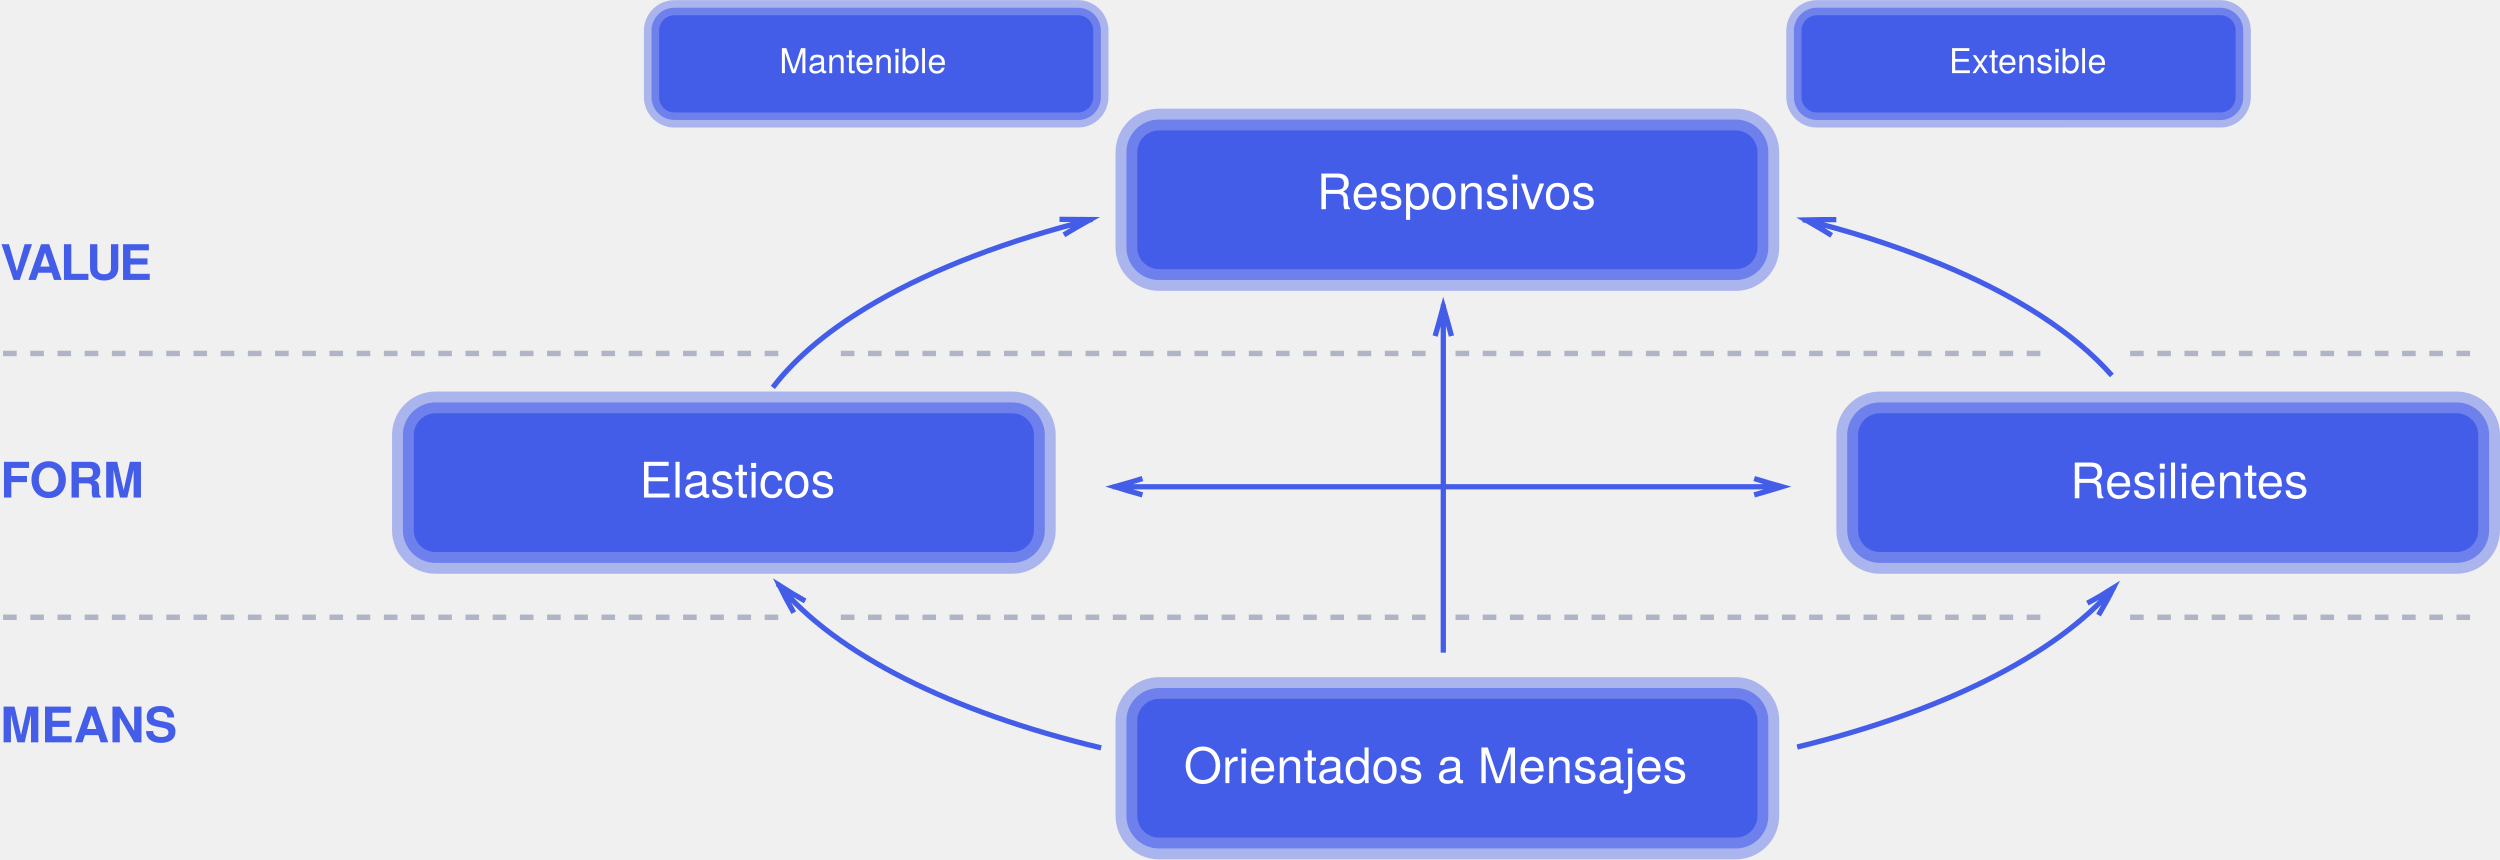
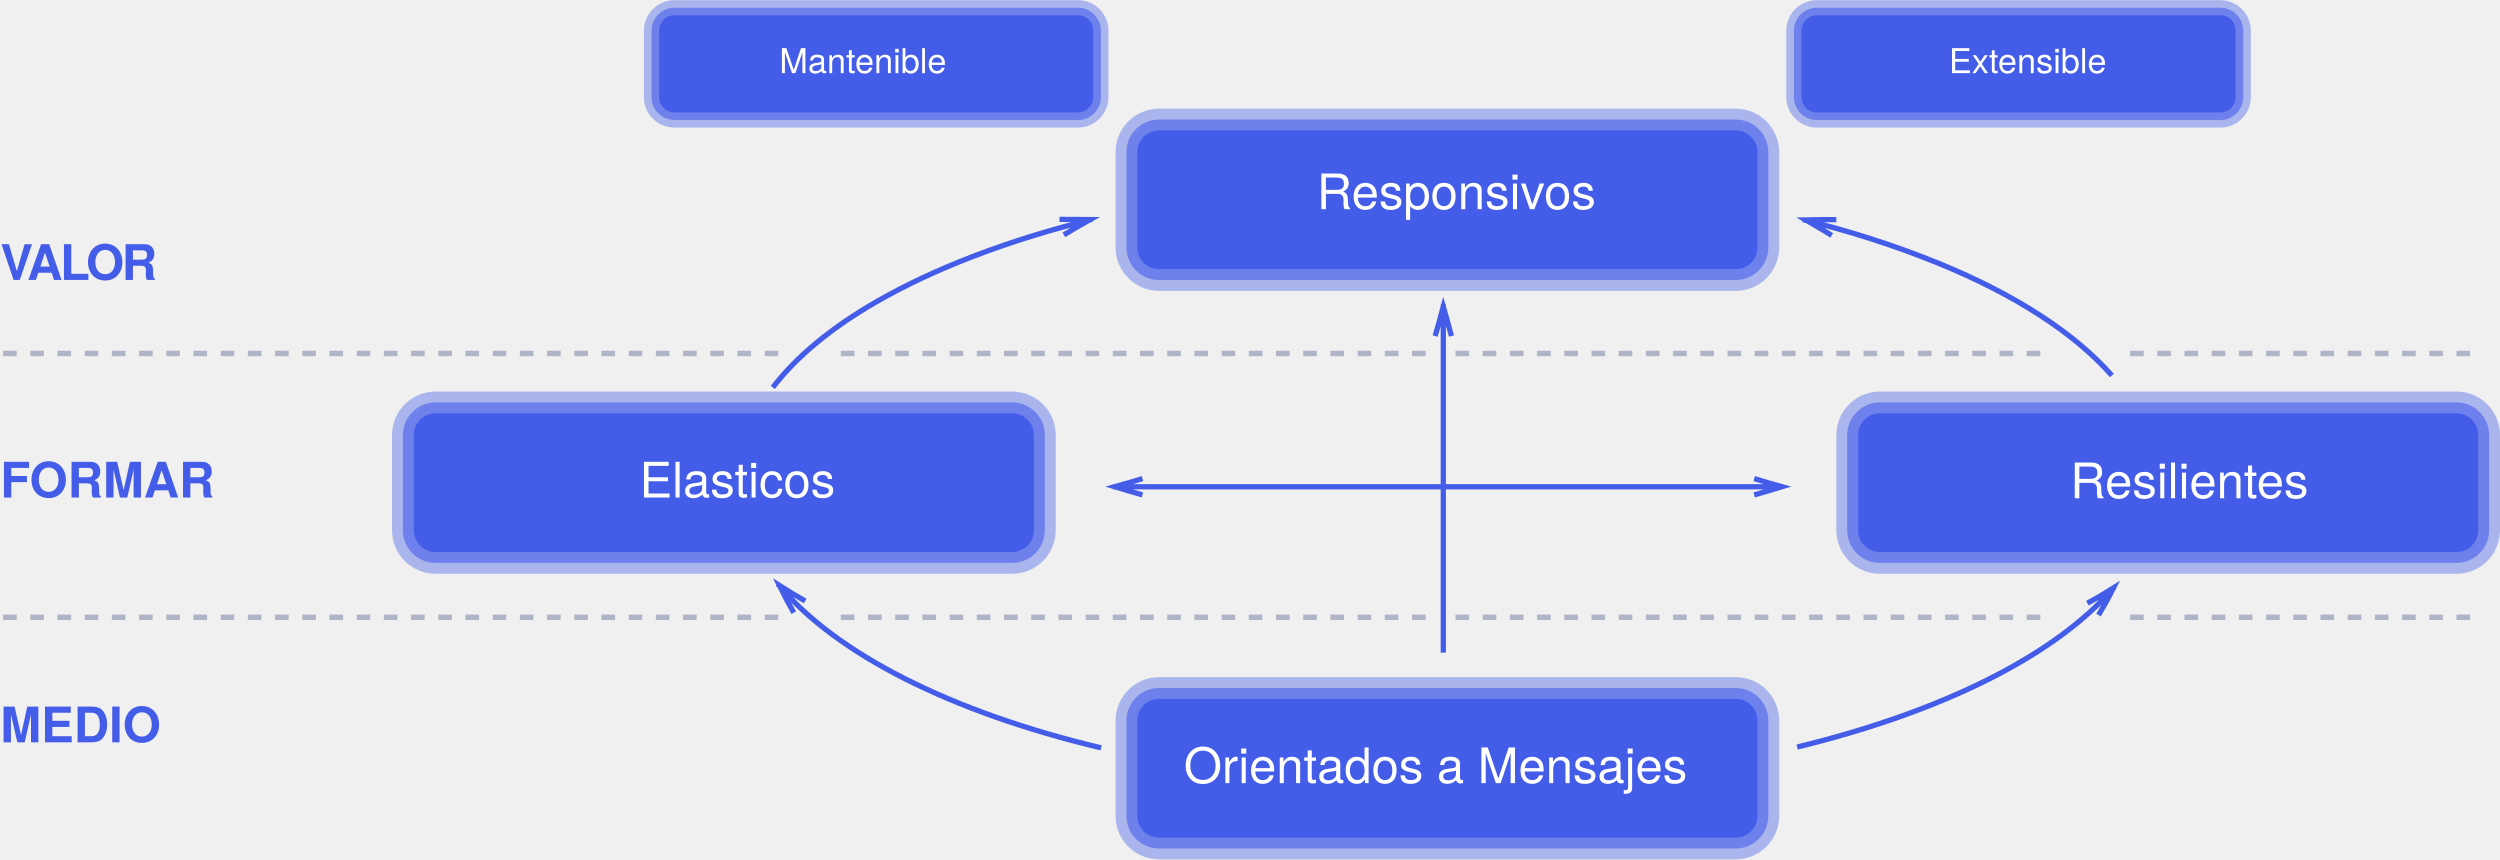
<svg xmlns="http://www.w3.org/2000/svg" id="Layer_1" data-name="Layer 1" viewBox="0 0 919.13 315.95">
  <g id="backlayer">
    <g>
      <line x1="1.13" y1="129.95" x2="286.13" y2="129.95" fill="none" stroke="#afb4c6" stroke-miterlimit="10" stroke-width="2" stroke-dasharray="5" />
      <line x1="309.13" y1="129.95" x2="528.13" y2="129.95" fill="none" stroke="#afb4c6" stroke-miterlimit="10" stroke-width="2" stroke-dasharray="5" />
      <line x1="535.13" y1="129.95" x2="752.13" y2="129.95" fill="none" stroke="#afb4c6" stroke-miterlimit="10" stroke-width="2" stroke-dasharray="5" />
      <line x1="783.13" y1="129.95" x2="909.13" y2="129.95" fill="none" stroke="#afb4c6" stroke-miterlimit="10" stroke-width="2" stroke-dasharray="5" />
    </g>
    <g>
      <line x1="1.13" y1="226.95" x2="286.13" y2="226.95" fill="none" stroke="#afb4c6" stroke-miterlimit="10" stroke-width="2" stroke-dasharray="5" />
      <line x1="309.13" y1="226.95" x2="526.13" y2="226.95" fill="none" stroke="#afb4c6" stroke-miterlimit="10" stroke-width="2" stroke-dasharray="5" />
      <line x1="535.13" y1="226.95" x2="752.13" y2="226.95" fill="none" stroke="#afb4c6" stroke-miterlimit="10" stroke-width="2" stroke-dasharray="5" />
      <line x1="783.13" y1="226.95" x2="909.13" y2="226.95" fill="none" stroke="#afb4c6" stroke-miterlimit="10" stroke-width="2" stroke-dasharray="5" />
    </g>
    <g>
-       <text transform="translate(0.13 182.91)" font-size="18" fill="#445de9" font-family="HelveticaNeue-Bold, Helvetica Neue" font-weight="700" style="isolation: isolate">FORM</text>
-       <text transform="translate(0.13 272.91)" font-size="18" fill="#445de9" font-family="HelveticaNeue-Bold, Helvetica Neue" font-weight="700" style="isolation: isolate">MEANS</text>
-       <text transform="translate(0.13 102.91)" font-size="18" fill="#445de9" font-family="HelveticaNeue-Bold, Helvetica Neue" font-weight="700" letter-spacing="-0.05em" style="isolation: isolate">VALUE</text>
+       <text transform="translate(0.13 182.91)" font-size="18" fill="#445de9" font-family="HelveticaNeue-Bold, Helvetica Neue" font-weight="700" style="isolation: isolate">FORMAR</text>
+       <text transform="translate(0.13 272.91)" font-size="18" fill="#445de9" font-family="HelveticaNeue-Bold, Helvetica Neue" font-weight="700" style="isolation: isolate">MEDIO</text>
+       <text transform="translate(0.13 102.91)" font-size="18" fill="#445de9" font-family="HelveticaNeue-Bold, Helvetica Neue" font-weight="700" letter-spacing="-0.05em" style="isolation: isolate">VALOR</text>
    </g>
  </g>
  <g id="arrows">
    <path d="M407.2,89.4c-31.1,7.7-58.2,18.1-79.5,30.4-16.3,9.4-29.2,20-37.9,31.4M395.2,89.4c3.9,0,7.3.1,11.2.1-3.4,1.9-6.3,3.6-9.6,5.6M291.6,223.4c21.3,25.8,63.9,47.2,118.9,60.3M297.5,234c-2-3.5-3.6-6.5-5.3-10,3.3,2.1,6.1,3.8,9.5,5.7m364.7,53.7c53.5-13,95.2-33.8,116.6-58.8m-5.8,10.3c2-3.4,3.7-6.4,5.5-10-3.3,2.1-6.2,3.8-9.6,5.6m9-83.7c-13.8-15.7-35.7-29.8-63.6-41.2a353.91,353.91,0,0,0-50-16.1m12.3,0c-3.9,0-7.3,0-11.3.1,3.4,2,6.3,3.6,9.6,5.7M536.3,120.7v128m-3-116.4c1.1-3.8,2-7,3-10.8,1.1,3.8,2,7,3,10.8M414.8,187.7h246m-235.1,3c-3.6-1-6.6-1.9-10.2-3,3.6-1,6.6-1.9,10.2-3m224.9,6c3.6-1,6.6-1.9,10.2-3-3.6-1-6.6-1.9-10.2-3" transform="translate(-5.67 -8.75)" fill="none" stroke="#445de9" stroke-miterlimit="10" stroke-width="1.94" />
  </g>
  <g id="traits">
    <g>
      <g>
        <path d="M431.8,115.7a16,16,0,0,1-16-16v-35a16,16,0,0,1,16-16h212a16,16,0,0,1,16,16v35a16,16,0,0,1-16,16Z" transform="translate(-5.67 -8.75)" fill="#445de9" opacity="0.4" style="isolation: isolate" />
        <path d="M431.8,111.7a12,12,0,0,1-12-12v-35a12,12,0,0,1,12-12h212a12,12,0,0,1,12,12v35a12,12,0,0,1-12,12Z" transform="translate(-5.67 -8.75)" fill="#445de9" opacity="0.6" style="isolation: isolate" />
        <path d="M643.8,56.7h-212a8,8,0,0,0-8,8v35a8,8,0,0,0,8,8h212a8,8,0,0,0,8-8v-35A8,8,0,0,0,643.8,56.7Z" transform="translate(-5.67 -8.75)" fill="#445de9" />
        <text transform="translate(484.13 76.92)" font-size="18" fill="#fff" font-family="HelveticaNeue, Helvetica Neue" style="isolation: isolate">Responsivos</text>
      </g>
      <g>
        <path d="M253.6,55.65a11.23,11.23,0,0,1-11.2-11.2V20a11.23,11.23,0,0,1,11.2-11.2H402A11.23,11.23,0,0,1,413.2,20v24.5A11.23,11.23,0,0,1,402,55.65Z" transform="translate(-5.67 -8.75)" fill="#445de9" opacity="0.4" style="isolation: isolate" />
        <path d="M253.6,52.85a8.42,8.42,0,0,1-8.4-8.4V20a8.42,8.42,0,0,1,8.4-8.4H402a8.42,8.42,0,0,1,8.4,8.4v24.5a8.42,8.42,0,0,1-8.4,8.4Z" transform="translate(-5.67 -8.75)" fill="#445de9" opacity="0.6" style="isolation: isolate" />
        <path d="M402,14.35H253.6A5.62,5.62,0,0,0,248,20v24.5a5.62,5.62,0,0,0,5.6,5.6H402a5.62,5.62,0,0,0,5.6-5.6V20A5.57,5.57,0,0,0,402,14.35Z" transform="translate(-5.67 -8.75)" fill="#445de9" />
        <text transform="translate(286.53 26.88)" font-size="12.6" fill="#fff" font-family="HelveticaNeue, Helvetica Neue" style="isolation: isolate">Mantenible</text>
      </g>
      <g>
        <path d="M673.6,55.65a11.23,11.23,0,0,1-11.2-11.2V20a11.23,11.23,0,0,1,11.2-11.2H822A11.23,11.23,0,0,1,833.2,20v24.5A11.23,11.23,0,0,1,822,55.65Z" transform="translate(-5.67 -8.75)" fill="#445de9" opacity="0.4" style="isolation: isolate" />
        <path d="M673.6,52.85a8.42,8.42,0,0,1-8.4-8.4V20a8.42,8.42,0,0,1,8.4-8.4H822a8.42,8.42,0,0,1,8.4,8.4v24.5a8.42,8.42,0,0,1-8.4,8.4Z" transform="translate(-5.67 -8.75)" fill="#445de9" opacity="0.6" style="isolation: isolate" />
        <path d="M822,14.35H673.6A5.62,5.62,0,0,0,668,20v24.5a5.62,5.62,0,0,0,5.6,5.6H822a5.62,5.62,0,0,0,5.6-5.6V20A5.57,5.57,0,0,0,822,14.35Z" transform="translate(-5.67 -8.75)" fill="#445de9" />
        <text transform="translate(716.53 26.88)" font-size="12.6" fill="#fff" font-family="HelveticaNeue, Helvetica Neue" style="isolation: isolate">Extensible</text>
      </g>
      <g>
        <path d="M696.8,219.7a16,16,0,0,1-16-16v-35a16,16,0,0,1,16-16h212a16,16,0,0,1,16,16v35a16,16,0,0,1-16,16Z" transform="translate(-5.67 -8.75)" fill="#445de9" opacity="0.4" style="isolation: isolate" />
        <path d="M696.8,215.7a12,12,0,0,1-12-12v-35a12,12,0,0,1,12-12h212a12,12,0,0,1,12,12v35a12,12,0,0,1-12,12Z" transform="translate(-5.67 -8.75)" fill="#445de9" opacity="0.6" style="isolation: isolate" />
        <path d="M908.8,160.7h-212a8,8,0,0,0-8,8v35a8,8,0,0,0,8,8h212a8,8,0,0,0,8-8v-35A8,8,0,0,0,908.8,160.7Z" transform="translate(-5.67 -8.75)" fill="#445de9" />
        <text transform="translate(761.13 183.18)" font-size="18" fill="#fff" font-family="HelveticaNeue-Medium, Helvetica Neue" style="isolation: isolate">Resilientes</text>
      </g>
      <g>
        <path d="M431.8,324.7a16,16,0,0,1-16-16v-35a16,16,0,0,1,16-16h212a16,16,0,0,1,16,16v35a16,16,0,0,1-16,16Z" transform="translate(-5.67 -8.75)" fill="#445de9" opacity="0.4" style="isolation: isolate" />
        <path d="M431.8,320.7a12,12,0,0,1-12-12v-35a12,12,0,0,1,12-12h212a12,12,0,0,1,12,12v35a12,12,0,0,1-12,12Z" transform="translate(-5.67 -8.75)" fill="#445de9" opacity="0.6" style="isolation: isolate" />
        <path d="M643.8,265.7h-212a8,8,0,0,0-8,8v35a8,8,0,0,0,8,8h212a8,8,0,0,0,8-8v-35A8,8,0,0,0,643.8,265.7Z" transform="translate(-5.67 -8.75)" fill="#445de9" />
        <text transform="translate(435.24 287.92)" font-size="18" fill="#fff" font-family="HelveticaNeue-Medium, Helvetica Neue" style="isolation: isolate">Orientados a Mensajes</text>
      </g>
      <g>
        <path d="M165.8,219.7a16,16,0,0,1-16-16v-35a16,16,0,0,1,16-16h212a16,16,0,0,1,16,16v35a16,16,0,0,1-16,16Z" transform="translate(-5.67 -8.75)" fill="#445de9" opacity="0.4" style="isolation: isolate" />
        <path d="M165.8,215.7a12,12,0,0,1-12-12v-35a12,12,0,0,1,12-12h212a12,12,0,0,1,12,12v35a12,12,0,0,1-12,12Z" transform="translate(-5.67 -8.75)" fill="#445de9" opacity="0.6" style="isolation: isolate" />
        <path d="M377.8,160.7h-212a8,8,0,0,0-8,8v35a8,8,0,0,0,8,8h212a8,8,0,0,0,8-8v-35A8,8,0,0,0,377.8,160.7Z" transform="translate(-5.67 -8.75)" fill="#445de9" />
        <text transform="translate(235.13 182.91)" font-size="18" fill="#fff" font-family="HelveticaNeue-Medium, Helvetica Neue" style="isolation: isolate">Elasticos</text>
      </g>
    </g>
  </g>
</svg>
